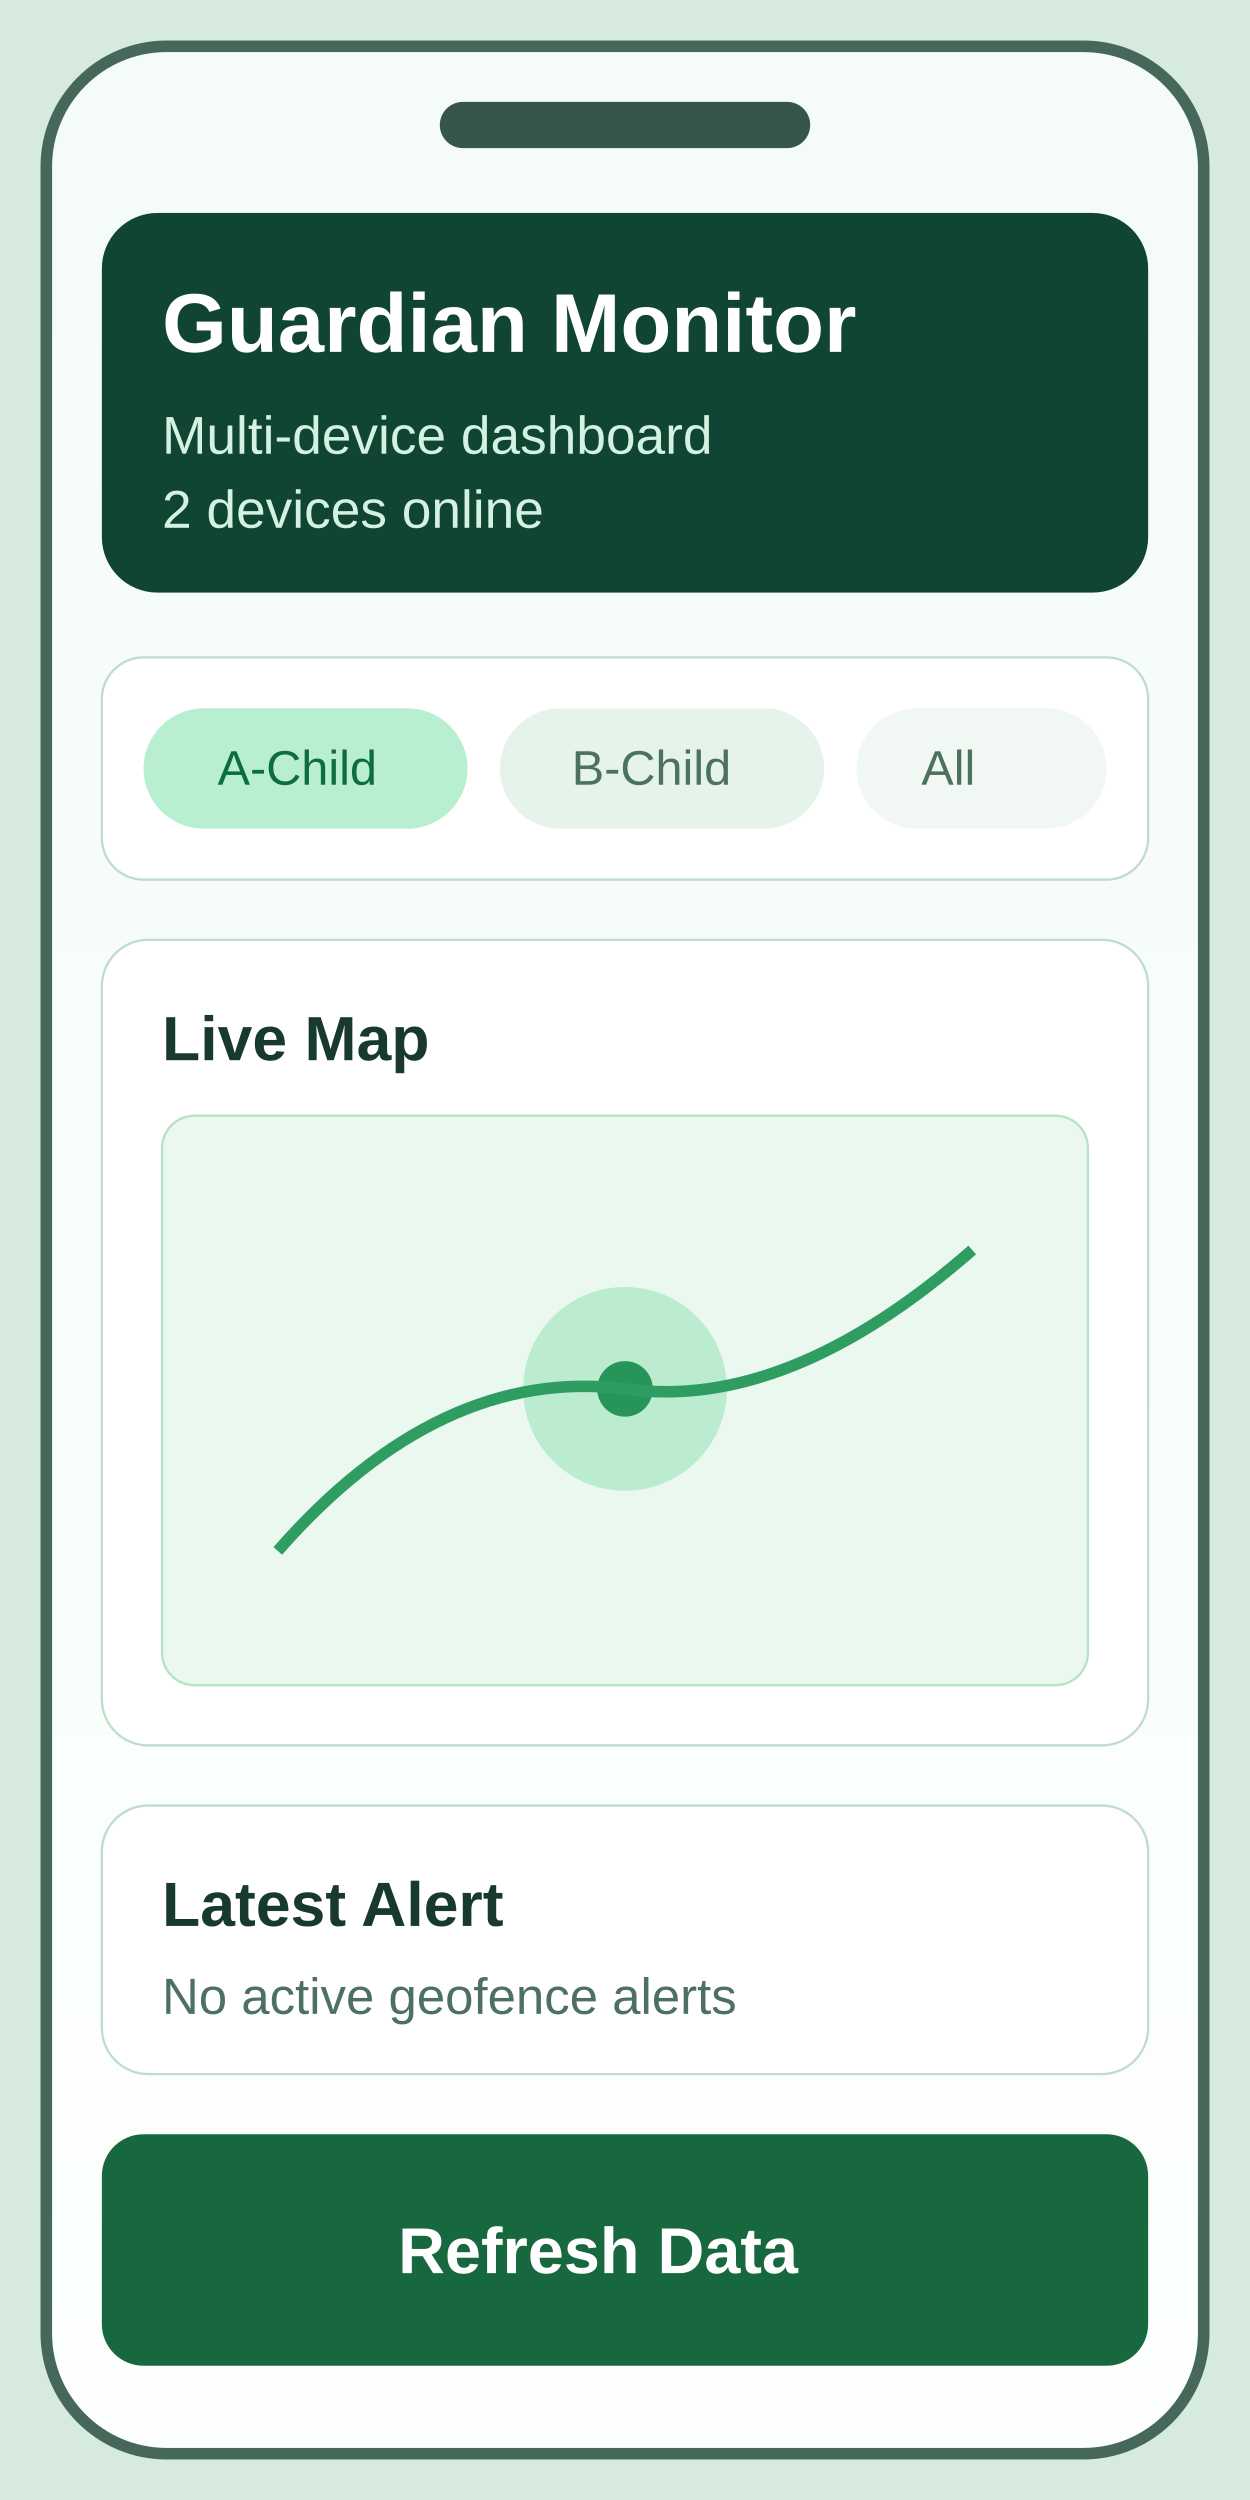
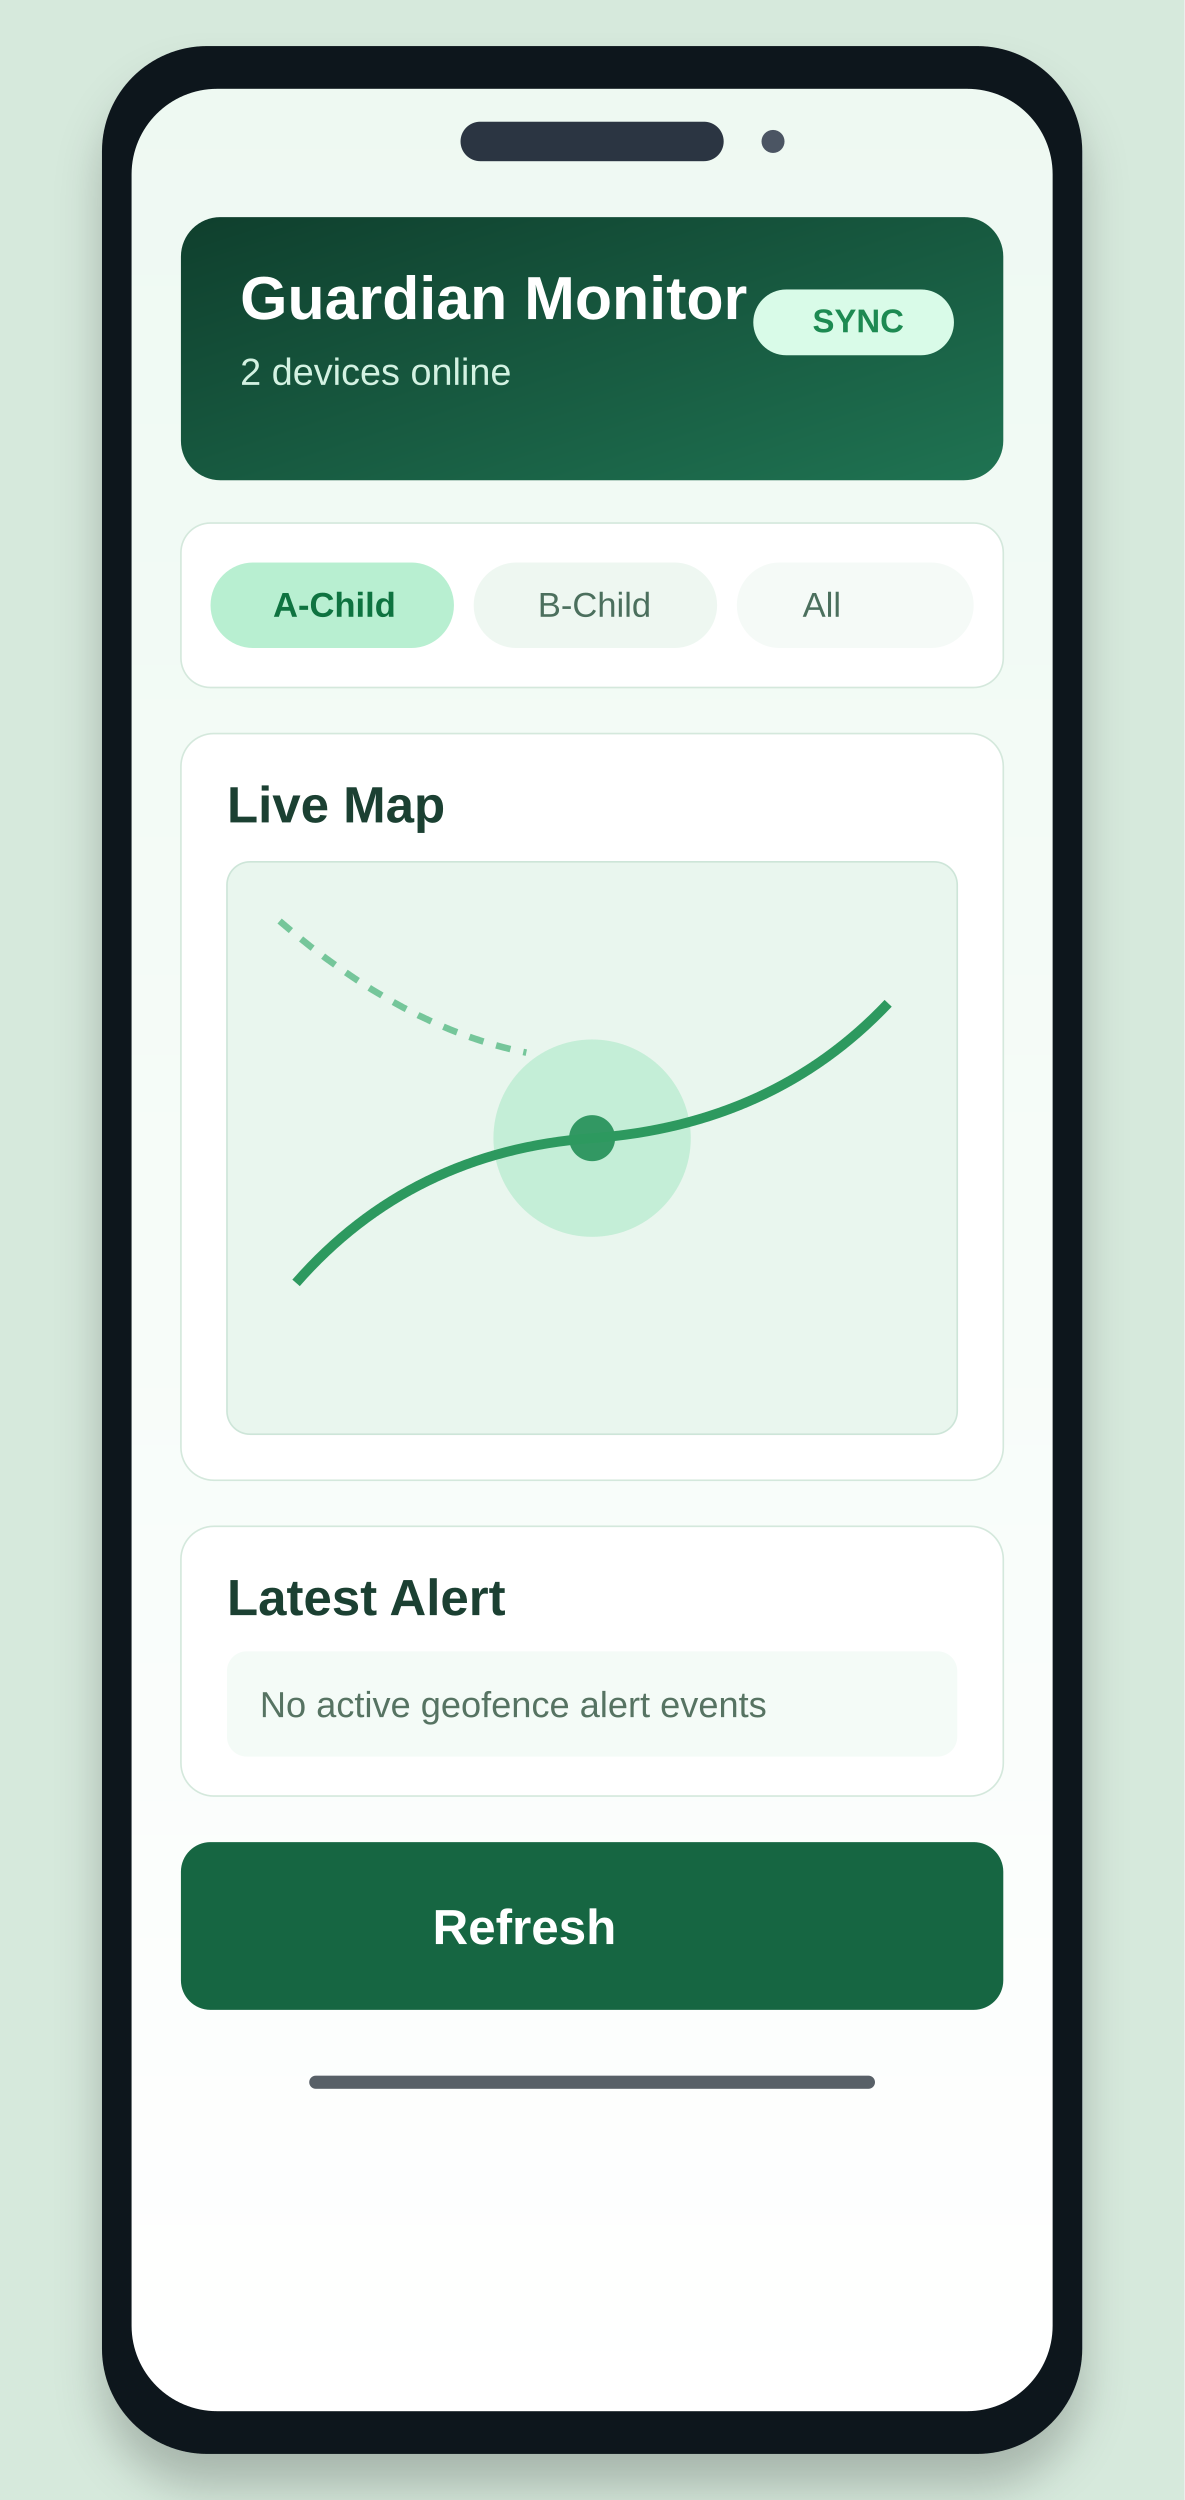
- <svg xmlns="http://www.w3.org/2000/svg" width="540" height="1080" viewBox="0 0 540 1080" role="img" aria-labelledby="title desc">
+ <svg xmlns="http://www.w3.org/2000/svg" width="720" height="1520" viewBox="0 0 720 1520" role="img" aria-labelledby="title desc">
  <defs>
-     <linearGradient id="bg" x1="0%" y1="0%" x2="0%" y2="100%">
-       <stop offset="0%" stop-color="#f4fbf8" />
-       <stop offset="100%" stop-color="#fcfffd" />
+     <linearGradient id="pageBg" x1="0%" y1="0%" x2="0%" y2="100%">
+       <stop offset="0%" stop-color="#eef9f2" />
+       <stop offset="100%" stop-color="#ffffff" />
    </linearGradient>
+     <linearGradient id="bar" x1="0%" y1="0%" x2="100%" y2="100%">
+       <stop offset="0%" stop-color="#0f3f2d" />
+       <stop offset="100%" stop-color="#1f7352" />
+     </linearGradient>
+     <filter id="drop" x="-30%" y="-30%" width="160%" height="160%">
+       <feGaussianBlur in="SourceAlpha" stdDeviation="14" />
+       <feOffset dx="0" dy="20" result="off" />
+       <feComponentTransfer>
+         <feFuncA type="linear" slope="0.22" />
+       </feComponentTransfer>
+       <feMerge>
+         <feMergeNode />
+         <feMergeNode in="SourceGraphic" />
+       </feMerge>
+     </filter>
  </defs>
-   <rect width="540" height="1080" fill="#d6eadf" />
-   <rect x="20" y="20" width="500" height="1040" rx="52" fill="url(#bg)" stroke="#45685a" stroke-width="5" />
-   <rect x="190" y="44" width="160" height="20" rx="10" fill="#355648" />
-   <rect x="44" y="92" width="452" height="164" rx="24" fill="#104533" />
-   <text x="70" y="152" fill="#ffffff" font-family="Segoe UI, Arial, sans-serif" font-size="36" font-weight="700">Guardian Monitor</text>
-   <text x="70" y="196" fill="#d3f2e2" font-family="Segoe UI, Arial, sans-serif" font-size="23">Multi-device dashboard</text>
-   <text x="70" y="228" fill="#d3f2e2" font-family="Segoe UI, Arial, sans-serif" font-size="23">2 devices online</text>
-   <rect x="44" y="284" width="452" height="96" rx="18" fill="#ffffff" stroke="#bfdccc" />
-   <rect x="62" y="306" width="140" height="52" rx="26" fill="#b8efd1" />
-   <text x="94" y="339" fill="#0d6d3c" font-family="Segoe UI, Arial, sans-serif" font-size="21">A-Child</text>
-   <rect x="216" y="306" width="140" height="52" rx="26" fill="#e6f3ea" />
-   <text x="247" y="339" fill="#4d7160" font-family="Segoe UI, Arial, sans-serif" font-size="21">B-Child</text>
-   <rect x="370" y="306" width="108" height="52" rx="26" fill="#f1f8f4" />
-   <text x="398" y="339" fill="#4d7160" font-family="Segoe UI, Arial, sans-serif" font-size="21">All</text>
-   <rect x="44" y="406" width="452" height="348" rx="20" fill="#ffffff" stroke="#bfdccc" />
-   <text x="70" y="458" fill="#173a2d" font-family="Segoe UI, Arial, sans-serif" font-size="27" font-weight="600">Live Map</text>
-   <rect x="70" y="482" width="400" height="246" rx="14" fill="#eaf8ef" stroke="#b8e2c8" />
-   <circle cx="270" cy="600" r="12" fill="#177a48" />
-   <circle cx="270" cy="600" r="44" fill="#4ecf84" opacity="0.3" />
-   <path d="M 120 670 Q 190 590 270 600 Q 340 610 420 540" stroke="#2f9d61" stroke-width="5" fill="none" />
-   <rect x="44" y="780" width="452" height="116" rx="20" fill="#ffffff" stroke="#bfdccc" />
-   <text x="70" y="832" fill="#173a2d" font-family="Segoe UI, Arial, sans-serif" font-size="27" font-weight="600">Latest Alert</text>
-   <text x="70" y="870" fill="#4d7160" font-family="Segoe UI, Arial, sans-serif" font-size="22">No active geofence alerts</text>
-   <rect x="44" y="922" width="452" height="100" rx="18" fill="#17673f" />
-   <text x="172" y="982" fill="#ffffff" font-family="Segoe UI, Arial, sans-serif" font-size="28" font-weight="600">Refresh Data</text>
+   <rect width="720" height="1520" fill="#d6e9dc" />
+   <rect x="62" y="28" width="596" height="1464" rx="64" fill="#11161d" filter="url(#drop)" />
+   <rect x="80" y="54" width="560" height="1412" rx="52" fill="url(#pageBg)" />
+   <rect x="280" y="74" width="160" height="24" rx="12" fill="#2b3542" />
+   <circle cx="470" cy="86" r="7" fill="#4b5563" />
+   <rect x="110" y="132" width="500" height="160" rx="24" fill="url(#bar)" />
+   <text x="146" y="194" fill="#ffffff" font-family="Segoe UI, Arial, sans-serif" font-size="37" font-weight="700">Guardian Monitor</text>
+   <text x="146" y="234" fill="#d3f2e2" font-family="Segoe UI, Arial, sans-serif" font-size="23">2 devices online</text>
+   <rect x="458" y="176" width="122" height="40" rx="20" fill="#d9fbe8" />
+   <text x="494" y="202" fill="#1d8a52" font-family="Segoe UI, Arial, sans-serif" font-size="20" font-weight="600">SYNC</text>
+   <rect x="110" y="318" width="500" height="100" rx="18" fill="#ffffff" stroke="#d4e8dc" />
+   <rect x="128" y="342" width="148" height="52" rx="26" fill="#b8efd1" />
+   <text x="166" y="375" fill="#0e7340" font-family="Segoe UI, Arial, sans-serif" font-size="21" font-weight="600">A-Child</text>
+   <rect x="288" y="342" width="148" height="52" rx="26" fill="#eef7f1" />
+   <text x="327" y="375" fill="#4b6f5d" font-family="Segoe UI, Arial, sans-serif" font-size="21">B-Child</text>
+   <rect x="448" y="342" width="144" height="52" rx="26" fill="#f5faf7" />
+   <text x="488" y="375" fill="#4b6f5d" font-family="Segoe UI, Arial, sans-serif" font-size="21">All</text>
+   <rect x="110" y="446" width="500" height="454" rx="20" fill="#ffffff" stroke="#d4e8dc" />
+   <text x="138" y="500" fill="#1b4032" font-family="Segoe UI, Arial, sans-serif" font-size="31" font-weight="650">Live Map</text>
+   <rect x="138" y="524" width="444" height="348" rx="14" fill="#e9f6ee" stroke="#cde5d8" />
+   <circle cx="360" cy="692" r="14" fill="#1e7f4e" />
+   <circle cx="360" cy="692" r="60" fill="#66d99b" opacity="0.28" />
+   <path d="M 180 780 Q 250 700 360 692 Q 470 684 540 610" stroke="#2d995f" stroke-width="6" fill="none" />
+   <path d="M 170 560 Q 245 625 320 640" stroke="#75c69a" stroke-width="4" fill="none" stroke-dasharray="9,8" />
+   <rect x="110" y="928" width="500" height="164" rx="20" fill="#ffffff" stroke="#d4e8dc" />
+   <text x="138" y="982" fill="#1b4032" font-family="Segoe UI, Arial, sans-serif" font-size="31" font-weight="650">Latest Alert</text>
+   <rect x="138" y="1004" width="444" height="64" rx="12" fill="#f4fbf7" />
+   <text x="158" y="1044" fill="#567362" font-family="Segoe UI, Arial, sans-serif" font-size="22">No active geofence alert events</text>
+   <rect x="110" y="1120" width="500" height="102" rx="18" fill="#166642" />
+   <text x="263" y="1182" fill="#ffffff" font-family="Segoe UI, Arial, sans-serif" font-size="30" font-weight="650">Refresh</text>
+   <rect x="188" y="1262" width="344" height="8" rx="4" fill="#222b36" opacity="0.75" />
</svg>
